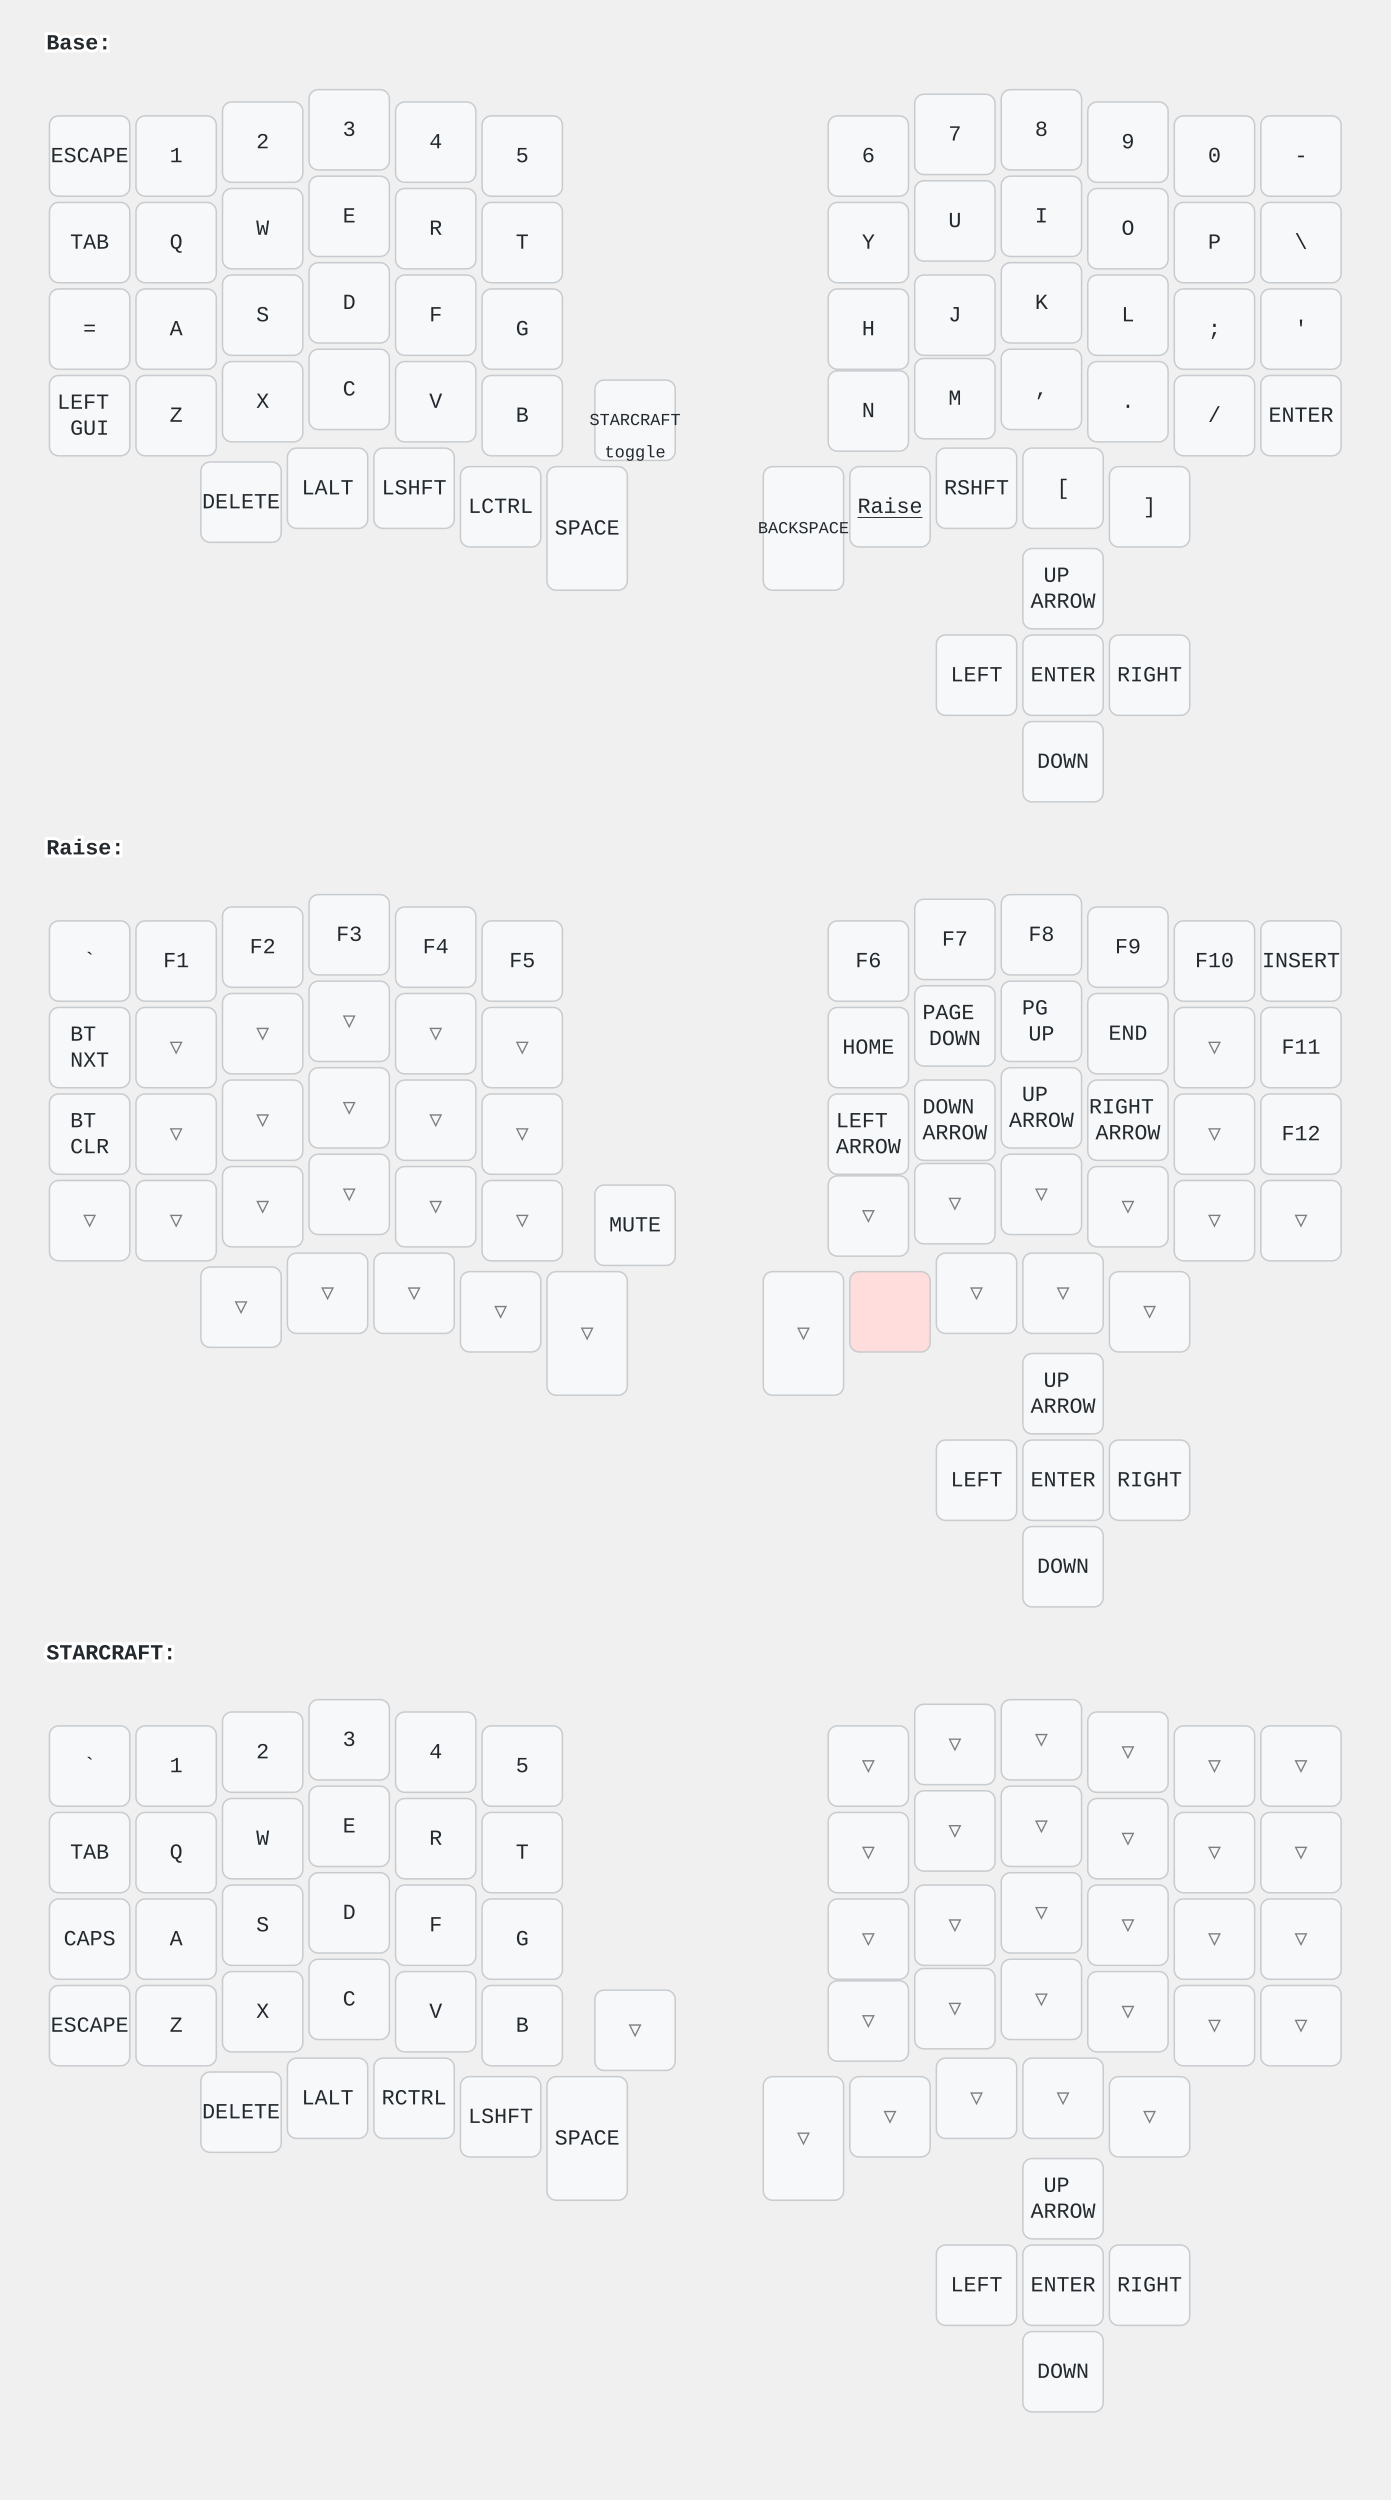
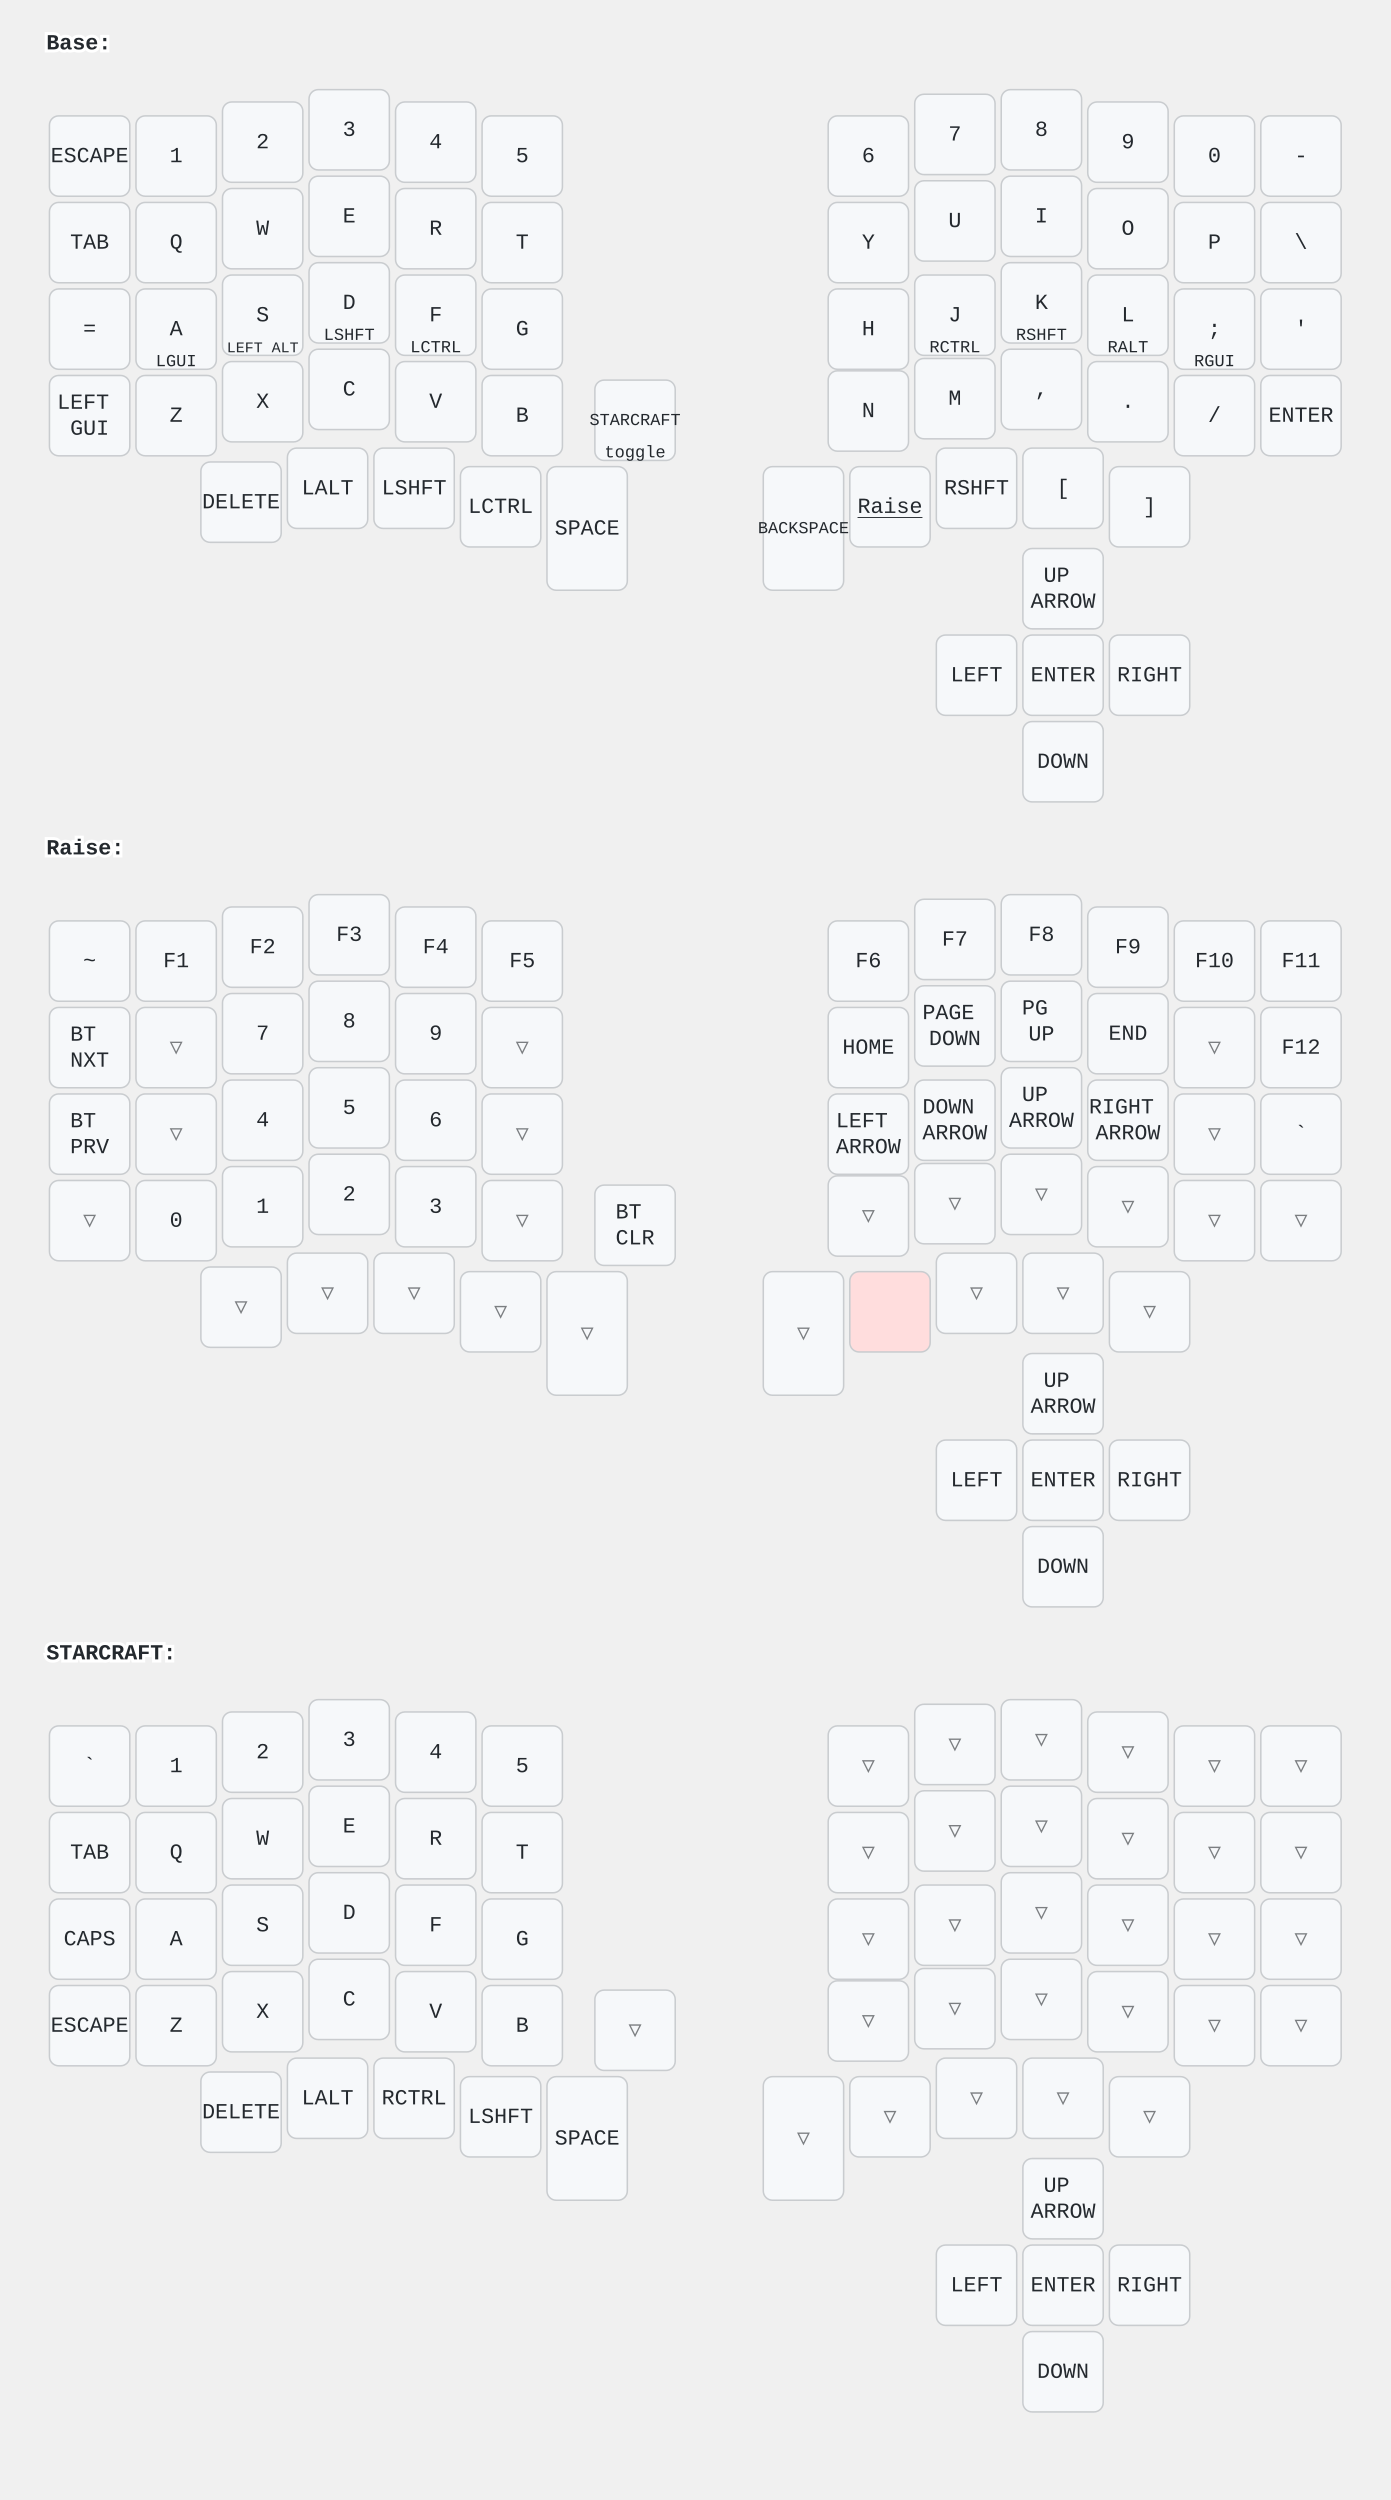
<svg xmlns="http://www.w3.org/2000/svg" width="900" height="1618" viewBox="0 0 900 1618" class="keymap">
  <style>/* inherit to force styles through use tags */
svg path {
    fill: inherit;
}

/* font and background color specifications */
svg.keymap {
    font-family: SFMono-Regular,Consolas,Liberation Mono,Menlo,monospace;
    font-size: 14px;
    font-kerning: normal;
    text-rendering: optimizeLegibility;
    fill: #24292e;
}

/* default key styling */
rect.key {
    fill: #f6f8fa;
}

rect.key, rect.combo {
    stroke: #c9cccf;
    stroke-width: 1;
}

/* default key side styling, only used is draw_key_sides is set */
rect.side {
    filter: brightness(90%);
}

/* color accent for combo boxes */
rect.combo, rect.combo-separate {
    fill: #cdf;
}

/* color accent for held keys */
rect.held, rect.combo.held {
    fill: #fdd;
}

/* color accent for ghost (optional) keys */
rect.ghost, rect.combo.ghost {
    stroke-dasharray: 4, 4;
    stroke-width: 2;
}

text {
    text-anchor: middle;
    dominant-baseline: middle;
}

/* styling for layer labels */
text.label {
    font-weight: bold;
    text-anchor: start;
    stroke: white;
    stroke-width: 4;
    paint-order: stroke;
}

/* styling for optional footer */
text.footer {
    text-anchor: end;
    dominant-baseline: auto;
    stroke: white;
    stroke-width: 4;
    paint-order: stroke;
}

- /* styling for combo tap, and key hold/shifted label text */
- text.combo, text.hold, text.shifted {
+ /* styling for combo tap, and key non-tap label text */
+ text.combo, text.hold, text.shifted, text.left, text.right {
    font-size: 11px;
}

text.hold {
    text-anchor: middle;
    dominant-baseline: auto;
}

text.shifted {
    text-anchor: middle;
    dominant-baseline: hanging;
}

+ text.left {
+     text-anchor: start;
+ }
+ 
+ text.right {
+     text-anchor: end;
+ }
+ 
text.layer-activator {
    text-decoration: underline;
}

/* styling for hold/shifted label text in combo box */
- text.combo.hold, text.combo.shifted {
+ text.combo.hold, text.combo.shifted, text.combo.left, text.combo.right {
    font-size: 8px;
}

/* lighter symbol for transparent keys */
text.trans {
    fill: #7b7e81;
}

/* styling for combo dendrons */
path.combo {
    stroke-width: 1;
    stroke: gray;
    fill: none;
}

/* Start Tabler Icons Cleanup */
/* cannot use height/width with glyphs */
.icon-tabler &gt; path {
    fill: inherit;
    stroke: inherit;
    stroke-width: 2;
}
/* hide tabler's default box */
.icon-tabler &gt; path[stroke="none"][fill="none"] {
    visibility: hidden;
}
/* End Tabler Icons Cleanup */
</style>
  <g transform="translate(30, 0)" class="layer-Base">
    <text x="0" y="28" class="label" id="Base">Base:</text>
    <g transform="translate(0, 56)">
      <g transform="translate(28, 45)" class="key keypos-0">
        <rect rx="6" ry="6" x="-26" y="-26" width="52" height="52" class="key" />
        <text x="0" y="0" class="key tap">ESCAPE</text>
      </g>
      <g transform="translate(84, 45)" class="key keypos-1">
        <rect rx="6" ry="6" x="-26" y="-26" width="52" height="52" class="key" />
        <text x="0" y="0" class="key tap">1</text>
      </g>
      <g transform="translate(140, 36)" class="key keypos-2">
        <rect rx="6" ry="6" x="-26" y="-26" width="52" height="52" class="key" />
        <text x="0" y="0" class="key tap">2</text>
      </g>
      <g transform="translate(196, 28)" class="key keypos-3">
        <rect rx="6" ry="6" x="-26" y="-26" width="52" height="52" class="key" />
        <text x="0" y="0" class="key tap">3</text>
      </g>
      <g transform="translate(252, 36)" class="key keypos-4">
        <rect rx="6" ry="6" x="-26" y="-26" width="52" height="52" class="key" />
        <text x="0" y="0" class="key tap">4</text>
      </g>
      <g transform="translate(308, 45)" class="key keypos-5">
        <rect rx="6" ry="6" x="-26" y="-26" width="52" height="52" class="key" />
        <text x="0" y="0" class="key tap">5</text>
      </g>
      <g transform="translate(532, 45)" class="key keypos-6">
        <rect rx="6" ry="6" x="-26" y="-26" width="52" height="52" class="key" />
        <text x="0" y="0" class="key tap">6</text>
      </g>
      <g transform="translate(588, 31)" class="key keypos-7">
        <rect rx="6" ry="6" x="-26" y="-26" width="52" height="52" class="key" />
        <text x="0" y="0" class="key tap">7</text>
      </g>
      <g transform="translate(644, 28)" class="key keypos-8">
        <rect rx="6" ry="6" x="-26" y="-26" width="52" height="52" class="key" />
        <text x="0" y="0" class="key tap">8</text>
      </g>
      <g transform="translate(700, 36)" class="key keypos-9">
        <rect rx="6" ry="6" x="-26" y="-26" width="52" height="52" class="key" />
        <text x="0" y="0" class="key tap">9</text>
      </g>
      <g transform="translate(756, 45)" class="key keypos-10">
        <rect rx="6" ry="6" x="-26" y="-26" width="52" height="52" class="key" />
        <text x="0" y="0" class="key tap">0</text>
      </g>
      <g transform="translate(812, 45)" class="key keypos-11">
        <rect rx="6" ry="6" x="-26" y="-26" width="52" height="52" class="key" />
        <text x="0" y="0" class="key tap">-</text>
      </g>
      <g transform="translate(28, 101)" class="key keypos-12">
        <rect rx="6" ry="6" x="-26" y="-26" width="52" height="52" class="key" />
        <text x="0" y="0" class="key tap">TAB</text>
      </g>
      <g transform="translate(84, 101)" class="key keypos-13">
        <rect rx="6" ry="6" x="-26" y="-26" width="52" height="52" class="key" />
        <text x="0" y="0" class="key tap">Q</text>
      </g>
      <g transform="translate(140, 92)" class="key keypos-14">
        <rect rx="6" ry="6" x="-26" y="-26" width="52" height="52" class="key" />
        <text x="0" y="0" class="key tap">W</text>
      </g>
      <g transform="translate(196, 84)" class="key keypos-15">
        <rect rx="6" ry="6" x="-26" y="-26" width="52" height="52" class="key" />
        <text x="0" y="0" class="key tap">E</text>
      </g>
      <g transform="translate(252, 92)" class="key keypos-16">
        <rect rx="6" ry="6" x="-26" y="-26" width="52" height="52" class="key" />
        <text x="0" y="0" class="key tap">R</text>
      </g>
      <g transform="translate(308, 101)" class="key keypos-17">
        <rect rx="6" ry="6" x="-26" y="-26" width="52" height="52" class="key" />
        <text x="0" y="0" class="key tap">T</text>
      </g>
      <g transform="translate(532, 101)" class="key keypos-18">
        <rect rx="6" ry="6" x="-26" y="-26" width="52" height="52" class="key" />
        <text x="0" y="0" class="key tap">Y</text>
      </g>
      <g transform="translate(588, 87)" class="key keypos-19">
        <rect rx="6" ry="6" x="-26" y="-26" width="52" height="52" class="key" />
        <text x="0" y="0" class="key tap">U</text>
      </g>
      <g transform="translate(644, 84)" class="key keypos-20">
        <rect rx="6" ry="6" x="-26" y="-26" width="52" height="52" class="key" />
        <text x="0" y="0" class="key tap">I</text>
      </g>
      <g transform="translate(700, 92)" class="key keypos-21">
        <rect rx="6" ry="6" x="-26" y="-26" width="52" height="52" class="key" />
        <text x="0" y="0" class="key tap">O</text>
      </g>
      <g transform="translate(756, 101)" class="key keypos-22">
        <rect rx="6" ry="6" x="-26" y="-26" width="52" height="52" class="key" />
        <text x="0" y="0" class="key tap">P</text>
      </g>
      <g transform="translate(812, 101)" class="key keypos-23">
        <rect rx="6" ry="6" x="-26" y="-26" width="52" height="52" class="key" />
        <text x="0" y="0" class="key tap">\</text>
      </g>
      <g transform="translate(28, 157)" class="key keypos-24">
        <rect rx="6" ry="6" x="-26" y="-26" width="52" height="52" class="key" />
        <text x="0" y="0" class="key tap">=</text>
      </g>
      <g transform="translate(84, 157)" class="key keypos-25">
        <rect rx="6" ry="6" x="-26" y="-26" width="52" height="52" class="key" />
        <text x="0" y="0" class="key tap">A</text>
+         <text x="0" y="24" class="key hold">LGUI</text>
      </g>
      <g transform="translate(140, 148)" class="key keypos-26">
        <rect rx="6" ry="6" x="-26" y="-26" width="52" height="52" class="key" />
        <text x="0" y="0" class="key tap">S</text>
+         <text x="0" y="24" class="key hold">
+           <tspan style="font-size: 88%">LEFT ALT</tspan>
+         </text>
      </g>
      <g transform="translate(196, 140)" class="key keypos-27">
        <rect rx="6" ry="6" x="-26" y="-26" width="52" height="52" class="key" />
        <text x="0" y="0" class="key tap">D</text>
+         <text x="0" y="24" class="key hold">LSHFT</text>
      </g>
      <g transform="translate(252, 148)" class="key keypos-28">
        <rect rx="6" ry="6" x="-26" y="-26" width="52" height="52" class="key" />
        <text x="0" y="0" class="key tap">F</text>
+         <text x="0" y="24" class="key hold">LCTRL</text>
      </g>
      <g transform="translate(308, 157)" class="key keypos-29">
        <rect rx="6" ry="6" x="-26" y="-26" width="52" height="52" class="key" />
        <text x="0" y="0" class="key tap">G</text>
      </g>
      <g transform="translate(532, 157)" class="key keypos-30">
        <rect rx="6" ry="6" x="-26" y="-26" width="52" height="52" class="key" />
        <text x="0" y="0" class="key tap">H</text>
      </g>
      <g transform="translate(588, 148)" class="key keypos-31">
        <rect rx="6" ry="6" x="-26" y="-26" width="52" height="52" class="key" />
        <text x="0" y="0" class="key tap">J</text>
+         <text x="0" y="24" class="key hold">RCTRL</text>
      </g>
      <g transform="translate(644, 140)" class="key keypos-32">
        <rect rx="6" ry="6" x="-26" y="-26" width="52" height="52" class="key" />
        <text x="0" y="0" class="key tap">K</text>
+         <text x="0" y="24" class="key hold">RSHFT</text>
      </g>
      <g transform="translate(700, 148)" class="key keypos-33">
        <rect rx="6" ry="6" x="-26" y="-26" width="52" height="52" class="key" />
        <text x="0" y="0" class="key tap">L</text>
+         <text x="0" y="24" class="key hold">RALT</text>
      </g>
      <g transform="translate(756, 157)" class="key keypos-34">
        <rect rx="6" ry="6" x="-26" y="-26" width="52" height="52" class="key" />
        <text x="0" y="0" class="key tap">;</text>
+         <text x="0" y="24" class="key hold">RGUI</text>
      </g>
      <g transform="translate(812, 157)" class="key keypos-35">
        <rect rx="6" ry="6" x="-26" y="-26" width="52" height="52" class="key" />
        <text x="0" y="0" class="key tap">'</text>
      </g>
      <g transform="translate(28, 213)" class="key keypos-36">
        <rect rx="6" ry="6" x="-26" y="-26" width="52" height="52" class="key" />
        <text x="0" y="0" class="key tap">
          <tspan x="0" dy="-0.6em">LEFT</tspan>
          <tspan x="0" dy="1.2em">GUI</tspan>
        </text>
      </g>
      <g transform="translate(84, 213)" class="key keypos-37">
        <rect rx="6" ry="6" x="-26" y="-26" width="52" height="52" class="key" />
        <text x="0" y="0" class="key tap">Z</text>
      </g>
      <g transform="translate(140, 204)" class="key keypos-38">
        <rect rx="6" ry="6" x="-26" y="-26" width="52" height="52" class="key" />
        <text x="0" y="0" class="key tap">X</text>
      </g>
      <g transform="translate(196, 196)" class="key keypos-39">
        <rect rx="6" ry="6" x="-26" y="-26" width="52" height="52" class="key" />
        <text x="0" y="0" class="key tap">C</text>
      </g>
      <g transform="translate(252, 204)" class="key keypos-40">
        <rect rx="6" ry="6" x="-26" y="-26" width="52" height="52" class="key" />
        <text x="0" y="0" class="key tap">V</text>
      </g>
      <g transform="translate(308, 213)" class="key keypos-41">
        <rect rx="6" ry="6" x="-26" y="-26" width="52" height="52" class="key" />
        <text x="0" y="0" class="key tap">B</text>
      </g>
      <g transform="translate(532, 210)" class="key keypos-42">
        <rect rx="6" ry="6" x="-26" y="-26" width="52" height="52" class="key" />
        <text x="0" y="0" class="key tap">N</text>
      </g>
      <g transform="translate(588, 202)" class="key keypos-43">
        <rect rx="6" ry="6" x="-26" y="-26" width="52" height="52" class="key" />
        <text x="0" y="0" class="key tap">M</text>
      </g>
      <g transform="translate(644, 196)" class="key keypos-44">
        <rect rx="6" ry="6" x="-26" y="-26" width="52" height="52" class="key" />
        <text x="0" y="0" class="key tap">,</text>
      </g>
      <g transform="translate(700, 204)" class="key keypos-45">
        <rect rx="6" ry="6" x="-26" y="-26" width="52" height="52" class="key" />
        <text x="0" y="0" class="key tap">.</text>
      </g>
      <g transform="translate(756, 213)" class="key keypos-46">
        <rect rx="6" ry="6" x="-26" y="-26" width="52" height="52" class="key" />
        <text x="0" y="0" class="key tap">/</text>
      </g>
      <g transform="translate(812, 213)" class="key keypos-47">
        <rect rx="6" ry="6" x="-26" y="-26" width="52" height="52" class="key" />
        <text x="0" y="0" class="key tap">ENTER</text>
      </g>
      <g transform="translate(381, 216)" class="key keypos-48">
        <rect rx="6" ry="6" x="-26" y="-26" width="52" height="52" class="key" />
        <a href="#STARCRAFT">
          <text x="0" y="0" class="key tap layer-activator">
            <tspan style="font-size: 78%">STARCRAFT</tspan>
          </text>
        </a>
        <text x="0" y="24" class="key hold">toggle</text>
      </g>
      <g transform="translate(126, 269)" class="key keypos-49">
        <rect rx="6" ry="6" x="-26" y="-26" width="52" height="52" class="key" />
        <text x="0" y="0" class="key tap">DELETE</text>
      </g>
      <g transform="translate(182, 260)" class="key keypos-50">
        <rect rx="6" ry="6" x="-26" y="-26" width="52" height="52" class="key" />
        <text x="0" y="0" class="key tap">LALT</text>
      </g>
      <g transform="translate(238, 260)" class="key keypos-51">
        <rect rx="6" ry="6" x="-26" y="-26" width="52" height="52" class="key" />
        <text x="0" y="0" class="key tap">LSHFT</text>
      </g>
      <g transform="translate(294, 272)" class="key keypos-52">
        <rect rx="6" ry="6" x="-26" y="-26" width="52" height="52" class="key" />
        <text x="0" y="0" class="key tap">LCTRL</text>
      </g>
      <g transform="translate(350, 286)" class="key keypos-53">
        <rect rx="6" ry="6" x="-26" y="-40" width="52" height="80" class="key" />
        <text x="0" y="0" class="key tap">SPACE</text>
      </g>
      <g transform="translate(490, 286)" class="key keypos-54">
        <rect rx="6" ry="6" x="-26" y="-40" width="52" height="80" class="key" />
        <text x="0" y="0" class="key tap">
          <tspan style="font-size: 78%">BACKSPACE</tspan>
        </text>
      </g>
      <g transform="translate(546, 272)" class="key keypos-55">
        <rect rx="6" ry="6" x="-26" y="-26" width="52" height="52" class="key" />
        <a href="#Raise">
          <text x="0" y="0" class="key tap layer-activator">Raise</text>
        </a>
      </g>
      <g transform="translate(602, 260)" class="key keypos-56">
        <rect rx="6" ry="6" x="-26" y="-26" width="52" height="52" class="key" />
        <text x="0" y="0" class="key tap">RSHFT</text>
      </g>
      <g transform="translate(658, 260)" class="key keypos-57">
        <rect rx="6" ry="6" x="-26" y="-26" width="52" height="52" class="key" />
        <text x="0" y="0" class="key tap">[</text>
      </g>
      <g transform="translate(714, 272)" class="key keypos-58">
        <rect rx="6" ry="6" x="-26" y="-26" width="52" height="52" class="key" />
        <text x="0" y="0" class="key tap">]</text>
      </g>
      <g transform="translate(658, 381)" class="key keypos-59">
        <rect rx="6" ry="6" x="-26" y="-26" width="52" height="52" class="key" />
        <text x="0" y="0" class="key tap">ENTER</text>
      </g>
      <g transform="translate(714, 381)" class="key keypos-60">
        <rect rx="6" ry="6" x="-26" y="-26" width="52" height="52" class="key" />
        <text x="0" y="0" class="key tap">RIGHT</text>
      </g>
      <g transform="translate(658, 325)" class="key keypos-61">
        <rect rx="6" ry="6" x="-26" y="-26" width="52" height="52" class="key" />
        <text x="0" y="0" class="key tap">
          <tspan x="0" dy="-0.6em">UP</tspan>
          <tspan x="0" dy="1.2em">ARROW</tspan>
        </text>
      </g>
      <g transform="translate(602, 381)" class="key keypos-62">
        <rect rx="6" ry="6" x="-26" y="-26" width="52" height="52" class="key" />
        <text x="0" y="0" class="key tap">LEFT</text>
      </g>
      <g transform="translate(658, 437)" class="key keypos-63">
        <rect rx="6" ry="6" x="-26" y="-26" width="52" height="52" class="key" />
        <text x="0" y="0" class="key tap">DOWN</text>
      </g>
    </g>
  </g>
  <g transform="translate(30, 521)" class="layer-Raise">
    <text x="0" y="28" class="label" id="Raise">Raise:</text>
    <g transform="translate(0, 56)">
      <g transform="translate(28, 45)" class="key keypos-0">
        <rect rx="6" ry="6" x="-26" y="-26" width="52" height="52" class="key" />
-         <text x="0" y="0" class="key tap">`</text>
+         <text x="0" y="0" class="key tap">~</text>
      </g>
      <g transform="translate(84, 45)" class="key keypos-1">
        <rect rx="6" ry="6" x="-26" y="-26" width="52" height="52" class="key" />
        <text x="0" y="0" class="key tap">F1</text>
      </g>
      <g transform="translate(140, 36)" class="key keypos-2">
        <rect rx="6" ry="6" x="-26" y="-26" width="52" height="52" class="key" />
        <text x="0" y="0" class="key tap">F2</text>
      </g>
      <g transform="translate(196, 28)" class="key keypos-3">
        <rect rx="6" ry="6" x="-26" y="-26" width="52" height="52" class="key" />
        <text x="0" y="0" class="key tap">F3</text>
      </g>
      <g transform="translate(252, 36)" class="key keypos-4">
        <rect rx="6" ry="6" x="-26" y="-26" width="52" height="52" class="key" />
        <text x="0" y="0" class="key tap">F4</text>
      </g>
      <g transform="translate(308, 45)" class="key keypos-5">
        <rect rx="6" ry="6" x="-26" y="-26" width="52" height="52" class="key" />
        <text x="0" y="0" class="key tap">F5</text>
      </g>
      <g transform="translate(532, 45)" class="key keypos-6">
        <rect rx="6" ry="6" x="-26" y="-26" width="52" height="52" class="key" />
        <text x="0" y="0" class="key tap">F6</text>
      </g>
      <g transform="translate(588, 31)" class="key keypos-7">
        <rect rx="6" ry="6" x="-26" y="-26" width="52" height="52" class="key" />
        <text x="0" y="0" class="key tap">F7</text>
      </g>
      <g transform="translate(644, 28)" class="key keypos-8">
        <rect rx="6" ry="6" x="-26" y="-26" width="52" height="52" class="key" />
        <text x="0" y="0" class="key tap">F8</text>
      </g>
      <g transform="translate(700, 36)" class="key keypos-9">
        <rect rx="6" ry="6" x="-26" y="-26" width="52" height="52" class="key" />
        <text x="0" y="0" class="key tap">F9</text>
      </g>
      <g transform="translate(756, 45)" class="key keypos-10">
        <rect rx="6" ry="6" x="-26" y="-26" width="52" height="52" class="key" />
        <text x="0" y="0" class="key tap">F10</text>
      </g>
      <g transform="translate(812, 45)" class="key keypos-11">
        <rect rx="6" ry="6" x="-26" y="-26" width="52" height="52" class="key" />
-         <text x="0" y="0" class="key tap">INSERT</text>
+         <text x="0" y="0" class="key tap">F11</text>
      </g>
      <g transform="translate(28, 101)" class="key keypos-12">
        <rect rx="6" ry="6" x="-26" y="-26" width="52" height="52" class="key" />
        <text x="0" y="0" class="key tap">
          <tspan x="0" dy="-0.6em">BT</tspan>
          <tspan x="0" dy="1.2em">NXT</tspan>
        </text>
      </g>
      <g transform="translate(84, 101)" class="key trans keypos-13">
        <rect rx="6" ry="6" x="-26" y="-26" width="52" height="52" class="key trans" />
        <text x="0" y="0" class="key trans tap">▽</text>
      </g>
-       <g transform="translate(140, 92)" class="key trans keypos-14">
-         <rect rx="6" ry="6" x="-26" y="-26" width="52" height="52" class="key trans" />
-         <text x="0" y="0" class="key trans tap">▽</text>
-       </g>
-       <g transform="translate(196, 84)" class="key trans keypos-15">
-         <rect rx="6" ry="6" x="-26" y="-26" width="52" height="52" class="key trans" />
-         <text x="0" y="0" class="key trans tap">▽</text>
-       </g>
-       <g transform="translate(252, 92)" class="key trans keypos-16">
-         <rect rx="6" ry="6" x="-26" y="-26" width="52" height="52" class="key trans" />
-         <text x="0" y="0" class="key trans tap">▽</text>
+       <g transform="translate(140, 92)" class="key keypos-14">
+         <rect rx="6" ry="6" x="-26" y="-26" width="52" height="52" class="key" />
+         <text x="0" y="0" class="key tap">7</text>
+       </g>
+       <g transform="translate(196, 84)" class="key keypos-15">
+         <rect rx="6" ry="6" x="-26" y="-26" width="52" height="52" class="key" />
+         <text x="0" y="0" class="key tap">8</text>
+       </g>
+       <g transform="translate(252, 92)" class="key keypos-16">
+         <rect rx="6" ry="6" x="-26" y="-26" width="52" height="52" class="key" />
+         <text x="0" y="0" class="key tap">9</text>
      </g>
      <g transform="translate(308, 101)" class="key trans keypos-17">
        <rect rx="6" ry="6" x="-26" y="-26" width="52" height="52" class="key trans" />
        <text x="0" y="0" class="key trans tap">▽</text>
      </g>
      <g transform="translate(532, 101)" class="key keypos-18">
        <rect rx="6" ry="6" x="-26" y="-26" width="52" height="52" class="key" />
        <text x="0" y="0" class="key tap">HOME</text>
      </g>
      <g transform="translate(588, 87)" class="key keypos-19">
        <rect rx="6" ry="6" x="-26" y="-26" width="52" height="52" class="key" />
        <text x="0" y="0" class="key tap">
          <tspan x="0" dy="-0.6em">PAGE</tspan>
          <tspan x="0" dy="1.2em">DOWN</tspan>
        </text>
      </g>
      <g transform="translate(644, 84)" class="key keypos-20">
        <rect rx="6" ry="6" x="-26" y="-26" width="52" height="52" class="key" />
        <text x="0" y="0" class="key tap">
          <tspan x="0" dy="-0.6em">PG</tspan>
          <tspan x="0" dy="1.2em">UP</tspan>
        </text>
      </g>
      <g transform="translate(700, 92)" class="key keypos-21">
        <rect rx="6" ry="6" x="-26" y="-26" width="52" height="52" class="key" />
        <text x="0" y="0" class="key tap">END</text>
      </g>
      <g transform="translate(756, 101)" class="key trans keypos-22">
        <rect rx="6" ry="6" x="-26" y="-26" width="52" height="52" class="key trans" />
        <text x="0" y="0" class="key trans tap">▽</text>
      </g>
      <g transform="translate(812, 101)" class="key keypos-23">
        <rect rx="6" ry="6" x="-26" y="-26" width="52" height="52" class="key" />
-         <text x="0" y="0" class="key tap">F11</text>
+         <text x="0" y="0" class="key tap">F12</text>
      </g>
      <g transform="translate(28, 157)" class="key keypos-24">
+         <rect rx="6" ry="6" x="-26" y="-26" width="52" height="52" class="key" />
+         <text x="0" y="0" class="key tap">
+           <tspan x="0" dy="-0.6em">BT</tspan>
+           <tspan x="0" dy="1.2em">PRV</tspan>
+         </text>
+       </g>
+       <g transform="translate(84, 157)" class="key trans keypos-25">
+         <rect rx="6" ry="6" x="-26" y="-26" width="52" height="52" class="key trans" />
+         <text x="0" y="0" class="key trans tap">▽</text>
+       </g>
+       <g transform="translate(140, 148)" class="key keypos-26">
+         <rect rx="6" ry="6" x="-26" y="-26" width="52" height="52" class="key" />
+         <text x="0" y="0" class="key tap">4</text>
+       </g>
+       <g transform="translate(196, 140)" class="key keypos-27">
+         <rect rx="6" ry="6" x="-26" y="-26" width="52" height="52" class="key" />
+         <text x="0" y="0" class="key tap">5</text>
+       </g>
+       <g transform="translate(252, 148)" class="key keypos-28">
+         <rect rx="6" ry="6" x="-26" y="-26" width="52" height="52" class="key" />
+         <text x="0" y="0" class="key tap">6</text>
+       </g>
+       <g transform="translate(308, 157)" class="key trans keypos-29">
+         <rect rx="6" ry="6" x="-26" y="-26" width="52" height="52" class="key trans" />
+         <text x="0" y="0" class="key trans tap">▽</text>
+       </g>
+       <g transform="translate(532, 157)" class="key keypos-30">
+         <rect rx="6" ry="6" x="-26" y="-26" width="52" height="52" class="key" />
+         <text x="0" y="0" class="key tap">
+           <tspan x="0" dy="-0.6em">LEFT</tspan>
+           <tspan x="0" dy="1.2em">ARROW</tspan>
+         </text>
+       </g>
+       <g transform="translate(588, 148)" class="key keypos-31">
+         <rect rx="6" ry="6" x="-26" y="-26" width="52" height="52" class="key" />
+         <text x="0" y="0" class="key tap">
+           <tspan x="0" dy="-0.6em">DOWN</tspan>
+           <tspan x="0" dy="1.2em">ARROW</tspan>
+         </text>
+       </g>
+       <g transform="translate(644, 140)" class="key keypos-32">
+         <rect rx="6" ry="6" x="-26" y="-26" width="52" height="52" class="key" />
+         <text x="0" y="0" class="key tap">
+           <tspan x="0" dy="-0.6em">UP</tspan>
+           <tspan x="0" dy="1.2em">ARROW</tspan>
+         </text>
+       </g>
+       <g transform="translate(700, 148)" class="key keypos-33">
+         <rect rx="6" ry="6" x="-26" y="-26" width="52" height="52" class="key" />
+         <text x="0" y="0" class="key tap">
+           <tspan x="0" dy="-0.6em">RIGHT</tspan>
+           <tspan x="0" dy="1.2em">ARROW</tspan>
+         </text>
+       </g>
+       <g transform="translate(756, 157)" class="key trans keypos-34">
+         <rect rx="6" ry="6" x="-26" y="-26" width="52" height="52" class="key trans" />
+         <text x="0" y="0" class="key trans tap">▽</text>
+       </g>
+       <g transform="translate(812, 157)" class="key keypos-35">
+         <rect rx="6" ry="6" x="-26" y="-26" width="52" height="52" class="key" />
+         <text x="0" y="0" class="key tap">`</text>
+       </g>
+       <g transform="translate(28, 213)" class="key trans keypos-36">
+         <rect rx="6" ry="6" x="-26" y="-26" width="52" height="52" class="key trans" />
+         <text x="0" y="0" class="key trans tap">▽</text>
+       </g>
+       <g transform="translate(84, 213)" class="key keypos-37">
+         <rect rx="6" ry="6" x="-26" y="-26" width="52" height="52" class="key" />
+         <text x="0" y="0" class="key tap">0</text>
+       </g>
+       <g transform="translate(140, 204)" class="key keypos-38">
+         <rect rx="6" ry="6" x="-26" y="-26" width="52" height="52" class="key" />
+         <text x="0" y="0" class="key tap">1</text>
+       </g>
+       <g transform="translate(196, 196)" class="key keypos-39">
+         <rect rx="6" ry="6" x="-26" y="-26" width="52" height="52" class="key" />
+         <text x="0" y="0" class="key tap">2</text>
+       </g>
+       <g transform="translate(252, 204)" class="key keypos-40">
+         <rect rx="6" ry="6" x="-26" y="-26" width="52" height="52" class="key" />
+         <text x="0" y="0" class="key tap">3</text>
+       </g>
+       <g transform="translate(308, 213)" class="key trans keypos-41">
+         <rect rx="6" ry="6" x="-26" y="-26" width="52" height="52" class="key trans" />
+         <text x="0" y="0" class="key trans tap">▽</text>
+       </g>
+       <g transform="translate(532, 210)" class="key trans keypos-42">
+         <rect rx="6" ry="6" x="-26" y="-26" width="52" height="52" class="key trans" />
+         <text x="0" y="0" class="key trans tap">▽</text>
+       </g>
+       <g transform="translate(588, 202)" class="key trans keypos-43">
+         <rect rx="6" ry="6" x="-26" y="-26" width="52" height="52" class="key trans" />
+         <text x="0" y="0" class="key trans tap">▽</text>
+       </g>
+       <g transform="translate(644, 196)" class="key trans keypos-44">
+         <rect rx="6" ry="6" x="-26" y="-26" width="52" height="52" class="key trans" />
+         <text x="0" y="0" class="key trans tap">▽</text>
+       </g>
+       <g transform="translate(700, 204)" class="key trans keypos-45">
+         <rect rx="6" ry="6" x="-26" y="-26" width="52" height="52" class="key trans" />
+         <text x="0" y="0" class="key trans tap">▽</text>
+       </g>
+       <g transform="translate(756, 213)" class="key trans keypos-46">
+         <rect rx="6" ry="6" x="-26" y="-26" width="52" height="52" class="key trans" />
+         <text x="0" y="0" class="key trans tap">▽</text>
+       </g>
+       <g transform="translate(812, 213)" class="key trans keypos-47">
+         <rect rx="6" ry="6" x="-26" y="-26" width="52" height="52" class="key trans" />
+         <text x="0" y="0" class="key trans tap">▽</text>
+       </g>
+       <g transform="translate(381, 216)" class="key keypos-48">
        <rect rx="6" ry="6" x="-26" y="-26" width="52" height="52" class="key" />
        <text x="0" y="0" class="key tap">
          <tspan x="0" dy="-0.6em">BT</tspan>
          <tspan x="0" dy="1.2em">CLR</tspan>
        </text>
-       </g>
-       <g transform="translate(84, 157)" class="key trans keypos-25">
-         <rect rx="6" ry="6" x="-26" y="-26" width="52" height="52" class="key trans" />
-         <text x="0" y="0" class="key trans tap">▽</text>
-       </g>
-       <g transform="translate(140, 148)" class="key trans keypos-26">
-         <rect rx="6" ry="6" x="-26" y="-26" width="52" height="52" class="key trans" />
-         <text x="0" y="0" class="key trans tap">▽</text>
-       </g>
-       <g transform="translate(196, 140)" class="key trans keypos-27">
-         <rect rx="6" ry="6" x="-26" y="-26" width="52" height="52" class="key trans" />
-         <text x="0" y="0" class="key trans tap">▽</text>
-       </g>
-       <g transform="translate(252, 148)" class="key trans keypos-28">
-         <rect rx="6" ry="6" x="-26" y="-26" width="52" height="52" class="key trans" />
-         <text x="0" y="0" class="key trans tap">▽</text>
-       </g>
-       <g transform="translate(308, 157)" class="key trans keypos-29">
-         <rect rx="6" ry="6" x="-26" y="-26" width="52" height="52" class="key trans" />
-         <text x="0" y="0" class="key trans tap">▽</text>
-       </g>
-       <g transform="translate(532, 157)" class="key keypos-30">
-         <rect rx="6" ry="6" x="-26" y="-26" width="52" height="52" class="key" />
-         <text x="0" y="0" class="key tap">
-           <tspan x="0" dy="-0.6em">LEFT</tspan>
-           <tspan x="0" dy="1.2em">ARROW</tspan>
-         </text>
-       </g>
-       <g transform="translate(588, 148)" class="key keypos-31">
-         <rect rx="6" ry="6" x="-26" y="-26" width="52" height="52" class="key" />
-         <text x="0" y="0" class="key tap">
-           <tspan x="0" dy="-0.6em">DOWN</tspan>
-           <tspan x="0" dy="1.2em">ARROW</tspan>
-         </text>
-       </g>
-       <g transform="translate(644, 140)" class="key keypos-32">
-         <rect rx="6" ry="6" x="-26" y="-26" width="52" height="52" class="key" />
-         <text x="0" y="0" class="key tap">
-           <tspan x="0" dy="-0.6em">UP</tspan>
-           <tspan x="0" dy="1.2em">ARROW</tspan>
-         </text>
-       </g>
-       <g transform="translate(700, 148)" class="key keypos-33">
-         <rect rx="6" ry="6" x="-26" y="-26" width="52" height="52" class="key" />
-         <text x="0" y="0" class="key tap">
-           <tspan x="0" dy="-0.6em">RIGHT</tspan>
-           <tspan x="0" dy="1.2em">ARROW</tspan>
-         </text>
-       </g>
-       <g transform="translate(756, 157)" class="key trans keypos-34">
-         <rect rx="6" ry="6" x="-26" y="-26" width="52" height="52" class="key trans" />
-         <text x="0" y="0" class="key trans tap">▽</text>
-       </g>
-       <g transform="translate(812, 157)" class="key keypos-35">
-         <rect rx="6" ry="6" x="-26" y="-26" width="52" height="52" class="key" />
-         <text x="0" y="0" class="key tap">F12</text>
-       </g>
-       <g transform="translate(28, 213)" class="key trans keypos-36">
-         <rect rx="6" ry="6" x="-26" y="-26" width="52" height="52" class="key trans" />
-         <text x="0" y="0" class="key trans tap">▽</text>
-       </g>
-       <g transform="translate(84, 213)" class="key trans keypos-37">
-         <rect rx="6" ry="6" x="-26" y="-26" width="52" height="52" class="key trans" />
-         <text x="0" y="0" class="key trans tap">▽</text>
-       </g>
-       <g transform="translate(140, 204)" class="key trans keypos-38">
-         <rect rx="6" ry="6" x="-26" y="-26" width="52" height="52" class="key trans" />
-         <text x="0" y="0" class="key trans tap">▽</text>
-       </g>
-       <g transform="translate(196, 196)" class="key trans keypos-39">
-         <rect rx="6" ry="6" x="-26" y="-26" width="52" height="52" class="key trans" />
-         <text x="0" y="0" class="key trans tap">▽</text>
-       </g>
-       <g transform="translate(252, 204)" class="key trans keypos-40">
-         <rect rx="6" ry="6" x="-26" y="-26" width="52" height="52" class="key trans" />
-         <text x="0" y="0" class="key trans tap">▽</text>
-       </g>
-       <g transform="translate(308, 213)" class="key trans keypos-41">
-         <rect rx="6" ry="6" x="-26" y="-26" width="52" height="52" class="key trans" />
-         <text x="0" y="0" class="key trans tap">▽</text>
-       </g>
-       <g transform="translate(532, 210)" class="key trans keypos-42">
-         <rect rx="6" ry="6" x="-26" y="-26" width="52" height="52" class="key trans" />
-         <text x="0" y="0" class="key trans tap">▽</text>
-       </g>
-       <g transform="translate(588, 202)" class="key trans keypos-43">
-         <rect rx="6" ry="6" x="-26" y="-26" width="52" height="52" class="key trans" />
-         <text x="0" y="0" class="key trans tap">▽</text>
-       </g>
-       <g transform="translate(644, 196)" class="key trans keypos-44">
-         <rect rx="6" ry="6" x="-26" y="-26" width="52" height="52" class="key trans" />
-         <text x="0" y="0" class="key trans tap">▽</text>
-       </g>
-       <g transform="translate(700, 204)" class="key trans keypos-45">
-         <rect rx="6" ry="6" x="-26" y="-26" width="52" height="52" class="key trans" />
-         <text x="0" y="0" class="key trans tap">▽</text>
-       </g>
-       <g transform="translate(756, 213)" class="key trans keypos-46">
-         <rect rx="6" ry="6" x="-26" y="-26" width="52" height="52" class="key trans" />
-         <text x="0" y="0" class="key trans tap">▽</text>
-       </g>
-       <g transform="translate(812, 213)" class="key trans keypos-47">
-         <rect rx="6" ry="6" x="-26" y="-26" width="52" height="52" class="key trans" />
-         <text x="0" y="0" class="key trans tap">▽</text>
-       </g>
-       <g transform="translate(381, 216)" class="key keypos-48">
-         <rect rx="6" ry="6" x="-26" y="-26" width="52" height="52" class="key" />
-         <text x="0" y="0" class="key tap">MUTE</text>
      </g>
      <g transform="translate(126, 269)" class="key trans keypos-49">
        <rect rx="6" ry="6" x="-26" y="-26" width="52" height="52" class="key trans" />
        <text x="0" y="0" class="key trans tap">▽</text>
      </g>
      <g transform="translate(182, 260)" class="key trans keypos-50">
        <rect rx="6" ry="6" x="-26" y="-26" width="52" height="52" class="key trans" />
        <text x="0" y="0" class="key trans tap">▽</text>
      </g>
      <g transform="translate(238, 260)" class="key trans keypos-51">
        <rect rx="6" ry="6" x="-26" y="-26" width="52" height="52" class="key trans" />
        <text x="0" y="0" class="key trans tap">▽</text>
      </g>
      <g transform="translate(294, 272)" class="key trans keypos-52">
        <rect rx="6" ry="6" x="-26" y="-26" width="52" height="52" class="key trans" />
        <text x="0" y="0" class="key trans tap">▽</text>
      </g>
      <g transform="translate(350, 286)" class="key trans keypos-53">
        <rect rx="6" ry="6" x="-26" y="-40" width="52" height="80" class="key trans" />
        <text x="0" y="0" class="key trans tap">▽</text>
      </g>
      <g transform="translate(490, 286)" class="key trans keypos-54">
        <rect rx="6" ry="6" x="-26" y="-40" width="52" height="80" class="key trans" />
        <text x="0" y="0" class="key trans tap">▽</text>
      </g>
      <g transform="translate(546, 272)" class="key held keypos-55">
        <rect rx="6" ry="6" x="-26" y="-26" width="52" height="52" class="key held" />
      </g>
      <g transform="translate(602, 260)" class="key trans keypos-56">
        <rect rx="6" ry="6" x="-26" y="-26" width="52" height="52" class="key trans" />
        <text x="0" y="0" class="key trans tap">▽</text>
      </g>
      <g transform="translate(658, 260)" class="key trans keypos-57">
        <rect rx="6" ry="6" x="-26" y="-26" width="52" height="52" class="key trans" />
        <text x="0" y="0" class="key trans tap">▽</text>
      </g>
      <g transform="translate(714, 272)" class="key trans keypos-58">
        <rect rx="6" ry="6" x="-26" y="-26" width="52" height="52" class="key trans" />
        <text x="0" y="0" class="key trans tap">▽</text>
      </g>
      <g transform="translate(658, 381)" class="key keypos-59">
        <rect rx="6" ry="6" x="-26" y="-26" width="52" height="52" class="key" />
        <text x="0" y="0" class="key tap">ENTER</text>
      </g>
      <g transform="translate(714, 381)" class="key keypos-60">
        <rect rx="6" ry="6" x="-26" y="-26" width="52" height="52" class="key" />
        <text x="0" y="0" class="key tap">RIGHT</text>
      </g>
      <g transform="translate(658, 325)" class="key keypos-61">
        <rect rx="6" ry="6" x="-26" y="-26" width="52" height="52" class="key" />
        <text x="0" y="0" class="key tap">
          <tspan x="0" dy="-0.6em">UP</tspan>
          <tspan x="0" dy="1.2em">ARROW</tspan>
        </text>
      </g>
      <g transform="translate(602, 381)" class="key keypos-62">
        <rect rx="6" ry="6" x="-26" y="-26" width="52" height="52" class="key" />
        <text x="0" y="0" class="key tap">LEFT</text>
      </g>
      <g transform="translate(658, 437)" class="key keypos-63">
        <rect rx="6" ry="6" x="-26" y="-26" width="52" height="52" class="key" />
        <text x="0" y="0" class="key tap">DOWN</text>
      </g>
    </g>
  </g>
  <g transform="translate(30, 1042)" class="layer-STARCRAFT">
    <text x="0" y="28" class="label" id="STARCRAFT">STARCRAFT:</text>
    <g transform="translate(0, 56)">
      <g transform="translate(28, 45)" class="key keypos-0">
        <rect rx="6" ry="6" x="-26" y="-26" width="52" height="52" class="key" />
        <text x="0" y="0" class="key tap">`</text>
      </g>
      <g transform="translate(84, 45)" class="key keypos-1">
        <rect rx="6" ry="6" x="-26" y="-26" width="52" height="52" class="key" />
        <text x="0" y="0" class="key tap">1</text>
      </g>
      <g transform="translate(140, 36)" class="key keypos-2">
        <rect rx="6" ry="6" x="-26" y="-26" width="52" height="52" class="key" />
        <text x="0" y="0" class="key tap">2</text>
      </g>
      <g transform="translate(196, 28)" class="key keypos-3">
        <rect rx="6" ry="6" x="-26" y="-26" width="52" height="52" class="key" />
        <text x="0" y="0" class="key tap">3</text>
      </g>
      <g transform="translate(252, 36)" class="key keypos-4">
        <rect rx="6" ry="6" x="-26" y="-26" width="52" height="52" class="key" />
        <text x="0" y="0" class="key tap">4</text>
      </g>
      <g transform="translate(308, 45)" class="key keypos-5">
        <rect rx="6" ry="6" x="-26" y="-26" width="52" height="52" class="key" />
        <text x="0" y="0" class="key tap">5</text>
      </g>
      <g transform="translate(532, 45)" class="key trans keypos-6">
        <rect rx="6" ry="6" x="-26" y="-26" width="52" height="52" class="key trans" />
        <text x="0" y="0" class="key trans tap">▽</text>
      </g>
      <g transform="translate(588, 31)" class="key trans keypos-7">
        <rect rx="6" ry="6" x="-26" y="-26" width="52" height="52" class="key trans" />
        <text x="0" y="0" class="key trans tap">▽</text>
      </g>
      <g transform="translate(644, 28)" class="key trans keypos-8">
        <rect rx="6" ry="6" x="-26" y="-26" width="52" height="52" class="key trans" />
        <text x="0" y="0" class="key trans tap">▽</text>
      </g>
      <g transform="translate(700, 36)" class="key trans keypos-9">
        <rect rx="6" ry="6" x="-26" y="-26" width="52" height="52" class="key trans" />
        <text x="0" y="0" class="key trans tap">▽</text>
      </g>
      <g transform="translate(756, 45)" class="key trans keypos-10">
        <rect rx="6" ry="6" x="-26" y="-26" width="52" height="52" class="key trans" />
        <text x="0" y="0" class="key trans tap">▽</text>
      </g>
      <g transform="translate(812, 45)" class="key trans keypos-11">
        <rect rx="6" ry="6" x="-26" y="-26" width="52" height="52" class="key trans" />
        <text x="0" y="0" class="key trans tap">▽</text>
      </g>
      <g transform="translate(28, 101)" class="key keypos-12">
        <rect rx="6" ry="6" x="-26" y="-26" width="52" height="52" class="key" />
        <text x="0" y="0" class="key tap">TAB</text>
      </g>
      <g transform="translate(84, 101)" class="key keypos-13">
        <rect rx="6" ry="6" x="-26" y="-26" width="52" height="52" class="key" />
        <text x="0" y="0" class="key tap">Q</text>
      </g>
      <g transform="translate(140, 92)" class="key keypos-14">
        <rect rx="6" ry="6" x="-26" y="-26" width="52" height="52" class="key" />
        <text x="0" y="0" class="key tap">W</text>
      </g>
      <g transform="translate(196, 84)" class="key keypos-15">
        <rect rx="6" ry="6" x="-26" y="-26" width="52" height="52" class="key" />
        <text x="0" y="0" class="key tap">E</text>
      </g>
      <g transform="translate(252, 92)" class="key keypos-16">
        <rect rx="6" ry="6" x="-26" y="-26" width="52" height="52" class="key" />
        <text x="0" y="0" class="key tap">R</text>
      </g>
      <g transform="translate(308, 101)" class="key keypos-17">
        <rect rx="6" ry="6" x="-26" y="-26" width="52" height="52" class="key" />
        <text x="0" y="0" class="key tap">T</text>
      </g>
      <g transform="translate(532, 101)" class="key trans keypos-18">
        <rect rx="6" ry="6" x="-26" y="-26" width="52" height="52" class="key trans" />
        <text x="0" y="0" class="key trans tap">▽</text>
      </g>
      <g transform="translate(588, 87)" class="key trans keypos-19">
        <rect rx="6" ry="6" x="-26" y="-26" width="52" height="52" class="key trans" />
        <text x="0" y="0" class="key trans tap">▽</text>
      </g>
      <g transform="translate(644, 84)" class="key trans keypos-20">
        <rect rx="6" ry="6" x="-26" y="-26" width="52" height="52" class="key trans" />
        <text x="0" y="0" class="key trans tap">▽</text>
      </g>
      <g transform="translate(700, 92)" class="key trans keypos-21">
        <rect rx="6" ry="6" x="-26" y="-26" width="52" height="52" class="key trans" />
        <text x="0" y="0" class="key trans tap">▽</text>
      </g>
      <g transform="translate(756, 101)" class="key trans keypos-22">
        <rect rx="6" ry="6" x="-26" y="-26" width="52" height="52" class="key trans" />
        <text x="0" y="0" class="key trans tap">▽</text>
      </g>
      <g transform="translate(812, 101)" class="key trans keypos-23">
        <rect rx="6" ry="6" x="-26" y="-26" width="52" height="52" class="key trans" />
        <text x="0" y="0" class="key trans tap">▽</text>
      </g>
      <g transform="translate(28, 157)" class="key keypos-24">
        <rect rx="6" ry="6" x="-26" y="-26" width="52" height="52" class="key" />
        <text x="0" y="0" class="key tap">CAPS</text>
      </g>
      <g transform="translate(84, 157)" class="key keypos-25">
        <rect rx="6" ry="6" x="-26" y="-26" width="52" height="52" class="key" />
        <text x="0" y="0" class="key tap">A</text>
      </g>
      <g transform="translate(140, 148)" class="key keypos-26">
        <rect rx="6" ry="6" x="-26" y="-26" width="52" height="52" class="key" />
        <text x="0" y="0" class="key tap">S</text>
      </g>
      <g transform="translate(196, 140)" class="key keypos-27">
        <rect rx="6" ry="6" x="-26" y="-26" width="52" height="52" class="key" />
        <text x="0" y="0" class="key tap">D</text>
      </g>
      <g transform="translate(252, 148)" class="key keypos-28">
        <rect rx="6" ry="6" x="-26" y="-26" width="52" height="52" class="key" />
        <text x="0" y="0" class="key tap">F</text>
      </g>
      <g transform="translate(308, 157)" class="key keypos-29">
        <rect rx="6" ry="6" x="-26" y="-26" width="52" height="52" class="key" />
        <text x="0" y="0" class="key tap">G</text>
      </g>
      <g transform="translate(532, 157)" class="key trans keypos-30">
        <rect rx="6" ry="6" x="-26" y="-26" width="52" height="52" class="key trans" />
        <text x="0" y="0" class="key trans tap">▽</text>
      </g>
      <g transform="translate(588, 148)" class="key trans keypos-31">
        <rect rx="6" ry="6" x="-26" y="-26" width="52" height="52" class="key trans" />
        <text x="0" y="0" class="key trans tap">▽</text>
      </g>
      <g transform="translate(644, 140)" class="key trans keypos-32">
        <rect rx="6" ry="6" x="-26" y="-26" width="52" height="52" class="key trans" />
        <text x="0" y="0" class="key trans tap">▽</text>
      </g>
      <g transform="translate(700, 148)" class="key trans keypos-33">
        <rect rx="6" ry="6" x="-26" y="-26" width="52" height="52" class="key trans" />
        <text x="0" y="0" class="key trans tap">▽</text>
      </g>
      <g transform="translate(756, 157)" class="key trans keypos-34">
        <rect rx="6" ry="6" x="-26" y="-26" width="52" height="52" class="key trans" />
        <text x="0" y="0" class="key trans tap">▽</text>
      </g>
      <g transform="translate(812, 157)" class="key trans keypos-35">
        <rect rx="6" ry="6" x="-26" y="-26" width="52" height="52" class="key trans" />
        <text x="0" y="0" class="key trans tap">▽</text>
      </g>
      <g transform="translate(28, 213)" class="key keypos-36">
        <rect rx="6" ry="6" x="-26" y="-26" width="52" height="52" class="key" />
        <text x="0" y="0" class="key tap">ESCAPE</text>
      </g>
      <g transform="translate(84, 213)" class="key keypos-37">
        <rect rx="6" ry="6" x="-26" y="-26" width="52" height="52" class="key" />
        <text x="0" y="0" class="key tap">Z</text>
      </g>
      <g transform="translate(140, 204)" class="key keypos-38">
        <rect rx="6" ry="6" x="-26" y="-26" width="52" height="52" class="key" />
        <text x="0" y="0" class="key tap">X</text>
      </g>
      <g transform="translate(196, 196)" class="key keypos-39">
        <rect rx="6" ry="6" x="-26" y="-26" width="52" height="52" class="key" />
        <text x="0" y="0" class="key tap">C</text>
      </g>
      <g transform="translate(252, 204)" class="key keypos-40">
        <rect rx="6" ry="6" x="-26" y="-26" width="52" height="52" class="key" />
        <text x="0" y="0" class="key tap">V</text>
      </g>
      <g transform="translate(308, 213)" class="key keypos-41">
        <rect rx="6" ry="6" x="-26" y="-26" width="52" height="52" class="key" />
        <text x="0" y="0" class="key tap">B</text>
      </g>
      <g transform="translate(532, 210)" class="key trans keypos-42">
        <rect rx="6" ry="6" x="-26" y="-26" width="52" height="52" class="key trans" />
        <text x="0" y="0" class="key trans tap">▽</text>
      </g>
      <g transform="translate(588, 202)" class="key trans keypos-43">
        <rect rx="6" ry="6" x="-26" y="-26" width="52" height="52" class="key trans" />
        <text x="0" y="0" class="key trans tap">▽</text>
      </g>
      <g transform="translate(644, 196)" class="key trans keypos-44">
        <rect rx="6" ry="6" x="-26" y="-26" width="52" height="52" class="key trans" />
        <text x="0" y="0" class="key trans tap">▽</text>
      </g>
      <g transform="translate(700, 204)" class="key trans keypos-45">
        <rect rx="6" ry="6" x="-26" y="-26" width="52" height="52" class="key trans" />
        <text x="0" y="0" class="key trans tap">▽</text>
      </g>
      <g transform="translate(756, 213)" class="key trans keypos-46">
        <rect rx="6" ry="6" x="-26" y="-26" width="52" height="52" class="key trans" />
        <text x="0" y="0" class="key trans tap">▽</text>
      </g>
      <g transform="translate(812, 213)" class="key trans keypos-47">
        <rect rx="6" ry="6" x="-26" y="-26" width="52" height="52" class="key trans" />
        <text x="0" y="0" class="key trans tap">▽</text>
      </g>
      <g transform="translate(381, 216)" class="key trans keypos-48">
        <rect rx="6" ry="6" x="-26" y="-26" width="52" height="52" class="key trans" />
        <text x="0" y="0" class="key trans tap">▽</text>
      </g>
      <g transform="translate(126, 269)" class="key keypos-49">
        <rect rx="6" ry="6" x="-26" y="-26" width="52" height="52" class="key" />
        <text x="0" y="0" class="key tap">DELETE</text>
      </g>
      <g transform="translate(182, 260)" class="key keypos-50">
        <rect rx="6" ry="6" x="-26" y="-26" width="52" height="52" class="key" />
        <text x="0" y="0" class="key tap">LALT</text>
      </g>
      <g transform="translate(238, 260)" class="key keypos-51">
        <rect rx="6" ry="6" x="-26" y="-26" width="52" height="52" class="key" />
        <text x="0" y="0" class="key tap">RCTRL</text>
      </g>
      <g transform="translate(294, 272)" class="key keypos-52">
        <rect rx="6" ry="6" x="-26" y="-26" width="52" height="52" class="key" />
        <text x="0" y="0" class="key tap">LSHFT</text>
      </g>
      <g transform="translate(350, 286)" class="key keypos-53">
        <rect rx="6" ry="6" x="-26" y="-40" width="52" height="80" class="key" />
        <text x="0" y="0" class="key tap">SPACE</text>
      </g>
      <g transform="translate(490, 286)" class="key trans keypos-54">
        <rect rx="6" ry="6" x="-26" y="-40" width="52" height="80" class="key trans" />
        <text x="0" y="0" class="key trans tap">▽</text>
      </g>
      <g transform="translate(546, 272)" class="key trans keypos-55">
        <rect rx="6" ry="6" x="-26" y="-26" width="52" height="52" class="key trans" />
        <text x="0" y="0" class="key trans tap">▽</text>
      </g>
      <g transform="translate(602, 260)" class="key trans keypos-56">
        <rect rx="6" ry="6" x="-26" y="-26" width="52" height="52" class="key trans" />
        <text x="0" y="0" class="key trans tap">▽</text>
      </g>
      <g transform="translate(658, 260)" class="key trans keypos-57">
        <rect rx="6" ry="6" x="-26" y="-26" width="52" height="52" class="key trans" />
        <text x="0" y="0" class="key trans tap">▽</text>
      </g>
      <g transform="translate(714, 272)" class="key trans keypos-58">
        <rect rx="6" ry="6" x="-26" y="-26" width="52" height="52" class="key trans" />
        <text x="0" y="0" class="key trans tap">▽</text>
      </g>
      <g transform="translate(658, 381)" class="key keypos-59">
        <rect rx="6" ry="6" x="-26" y="-26" width="52" height="52" class="key" />
        <text x="0" y="0" class="key tap">ENTER</text>
      </g>
      <g transform="translate(714, 381)" class="key keypos-60">
        <rect rx="6" ry="6" x="-26" y="-26" width="52" height="52" class="key" />
        <text x="0" y="0" class="key tap">RIGHT</text>
      </g>
      <g transform="translate(658, 325)" class="key keypos-61">
        <rect rx="6" ry="6" x="-26" y="-26" width="52" height="52" class="key" />
        <text x="0" y="0" class="key tap">
          <tspan x="0" dy="-0.6em">UP</tspan>
          <tspan x="0" dy="1.2em">ARROW</tspan>
        </text>
      </g>
      <g transform="translate(602, 381)" class="key keypos-62">
        <rect rx="6" ry="6" x="-26" y="-26" width="52" height="52" class="key" />
        <text x="0" y="0" class="key tap">LEFT</text>
      </g>
      <g transform="translate(658, 437)" class="key keypos-63">
        <rect rx="6" ry="6" x="-26" y="-26" width="52" height="52" class="key" />
        <text x="0" y="0" class="key tap">DOWN</text>
      </g>
    </g>
  </g>
</svg>
